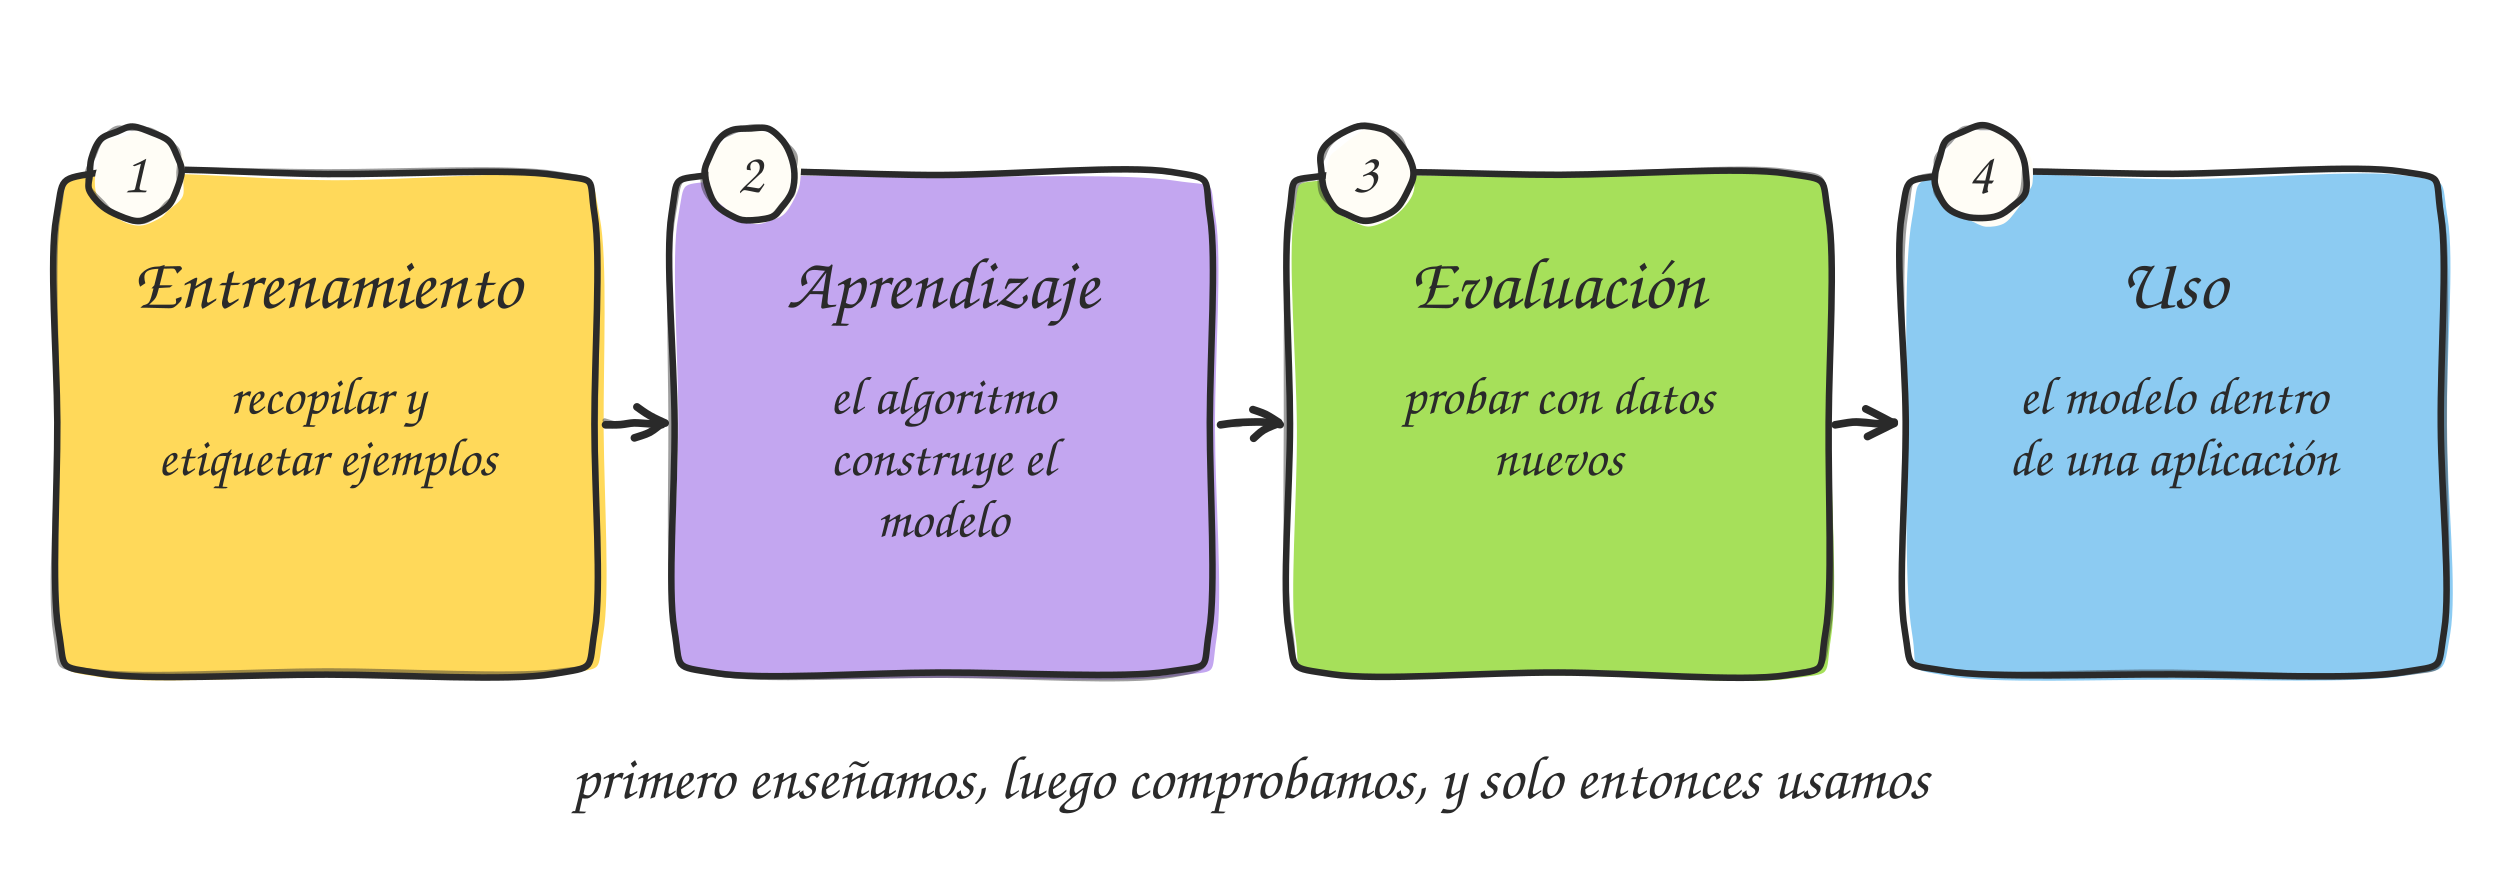
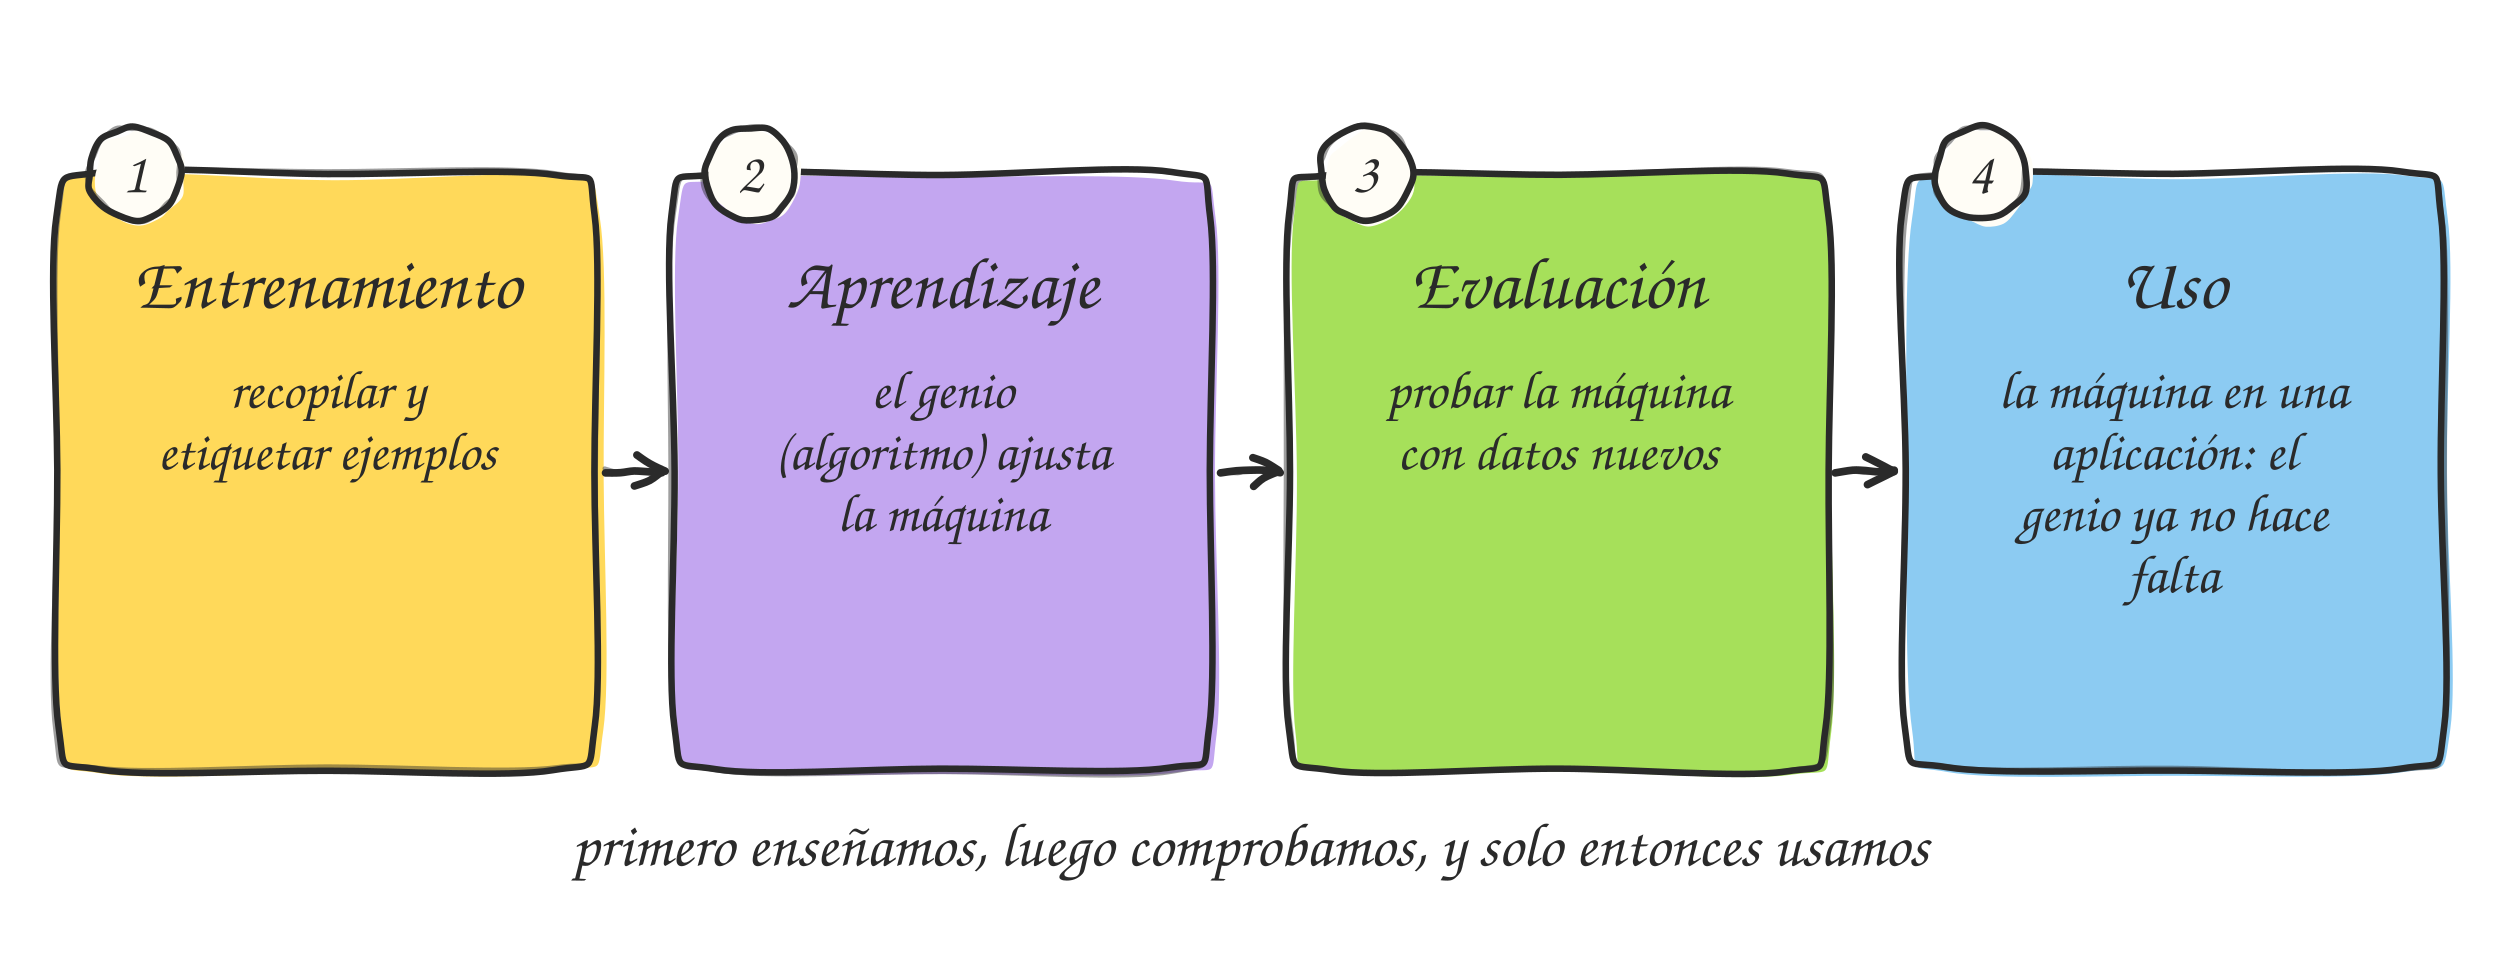
- <svg xmlns="http://www.w3.org/2000/svg" viewBox="0 0 1300 460" width="1300" height="460">
-   <path d="M54.8,90.9 C78.5,87.8 134.1,93.6 173.0,93.7 C212.0,93.9 265.6,88.6 288.7,91.8 C311.9,95.1 307.7,91.2 311.9,113.2 C316.1,135.2 313.7,187.7 313.9,223.8 C314.2,259.9 317.3,308.6 313.7,329.7 C310.0,350.8 315.5,346.8 291.9,350.5 C268.4,354.2 212.3,351.6 172.5,351.9 C132.6,352.2 76.3,355.9 52.9,352.2 C29.5,348.5 35.7,351.1 32.0,329.5 C28.4,307.9 31.1,258.9 31.0,222.6 C30.8,186.4 27.1,134.2 31.1,112.2 C35.1,90.3 31.2,94.0 54.8,90.9 Z" fill="#ffd95a" stroke="none" opacity="1.0" />
-   <path d="M52.9,89.5 C76.4,85.8 131.0,90.3 170.3,90.5 C209.6,90.8 265.5,87.4 288.6,91.0 C311.8,94.5 305.8,90.3 309.2,111.9 C312.6,133.5 309.1,184.6 309.1,220.5 C309.1,256.5 313.0,305.8 309.3,327.4 C305.7,349.1 310.6,346.6 287.4,350.5 C264.2,354.4 209.1,350.8 169.9,350.8 C130.8,350.7 75.5,354.1 52.2,350.2 C29.0,346.3 34.2,349.4 30.4,327.6 C26.7,305.8 29.9,255.3 29.8,219.5 C29.6,183.7 25.4,134.6 29.3,113.0 C33.1,91.3 29.4,93.3 52.9,89.5 Z" fill="none" stroke="#2a2a2a" stroke-width="3.4" stroke-linecap="round" stroke-linejoin="round" />
-   <path d="M52.4,89.8 C75.6,86.1 130.9,88.9 170.4,88.9 C209.9,88.9 266.1,86.0 289.3,90.0 C312.4,93.9 305.9,90.9 309.3,112.7 C312.8,134.4 310.0,184.5 310.0,220.7 C309.9,256.8 312.2,308.2 308.7,329.5 C305.3,350.9 312.4,345.6 289.3,348.8 C266.2,351.9 209.9,348.4 170.1,348.4 C130.3,348.5 74.1,352.2 50.5,349.0 C26.9,345.9 32.0,351.0 28.6,329.5 C25.1,308.1 29.6,256.6 30.0,220.2 C30.3,183.8 27.0,133.0 30.7,111.3 C34.5,89.5 29.1,93.6 52.4,89.8 Z" fill="none" stroke="#2a2a2a" stroke-width="1.9" stroke-linecap="round" opacity="0.45" />
+ <svg xmlns="http://www.w3.org/2000/svg" viewBox="0 0 1300 500" width="1300" height="500">
+   <path d="M54.8,90.9 C78.5,87.8 134.1,93.6 173.0,93.7 C212.0,93.9 265.6,88.6 288.7,91.8 C311.9,95.1 307.7,87.0 311.9,113.2 C316.1,139.4 313.7,204.4 313.9,248.8 C314.2,293.2 317.3,354.4 313.7,379.7 C310.0,405.0 315.5,396.8 291.9,400.5 C268.4,404.2 212.3,401.6 172.5,401.9 C132.6,402.2 76.3,405.9 52.9,402.2 C29.5,398.5 35.7,405.3 32.0,379.5 C28.4,353.7 31.1,292.2 31.0,247.6 C30.8,203.1 27.1,138.3 31.1,112.2 C35.1,86.1 31.2,94.0 54.8,90.9 Z" fill="#ffd95a" stroke="none" opacity="1.0" />
+   <path d="M52.9,89.5 C76.4,85.8 131.0,90.3 170.3,90.5 C209.6,90.8 265.5,87.4 288.6,91.0 C311.8,94.5 305.8,86.1 309.2,111.9 C312.6,137.6 309.1,201.3 309.1,245.5 C309.1,289.8 313.0,351.6 309.3,377.4 C305.7,403.3 310.6,396.6 287.4,400.5 C264.2,404.4 209.1,400.8 169.9,400.8 C130.8,400.7 75.5,404.1 52.2,400.2 C29.0,396.3 34.2,403.6 30.4,377.6 C26.7,351.6 29.9,288.6 29.8,244.5 C29.6,200.4 25.4,138.8 29.3,113.0 C33.1,87.1 29.4,93.3 52.9,89.5 Z" fill="none" stroke="#2a2a2a" stroke-width="3.4" stroke-linecap="round" stroke-linejoin="round" />
+   <path d="M52.4,89.8 C75.6,86.1 130.9,88.9 170.4,88.9 C209.9,88.9 266.1,86.0 289.3,90.0 C312.4,93.9 305.9,86.7 309.3,112.7 C312.8,138.6 310.0,201.2 310.0,245.7 C309.9,290.2 312.2,354.0 308.7,379.5 C305.3,405.0 312.4,395.6 289.3,398.8 C266.2,401.9 209.9,398.4 170.1,398.4 C130.3,398.5 74.1,402.2 50.5,399.0 C26.9,395.9 32.0,405.2 28.6,379.5 C25.1,353.9 29.6,289.9 30.0,245.2 C30.3,200.5 27.0,137.1 30.7,111.3 C34.5,85.4 29.1,93.6 52.4,89.8 Z" fill="none" stroke="#2a2a2a" stroke-width="1.9" stroke-linecap="round" opacity="0.45" />
  <path d="M95.4,93.9 C95.2,97.5 96.1,100.0 94.8,102.5 C93.5,105.1 89.5,107.6 87.6,109.4 C85.6,111.2 85.5,112.2 83.1,113.5 C80.6,114.8 76.4,117.2 73.0,117.3 C69.6,117.5 65.7,116.2 62.6,114.4 C59.5,112.6 56.5,108.9 54.4,106.6 C52.3,104.3 50.9,103.1 50.1,100.8 C49.3,98.4 49.2,95.0 49.4,92.3 C49.6,89.6 50.6,87.6 51.3,84.5 C52.0,81.5 51.2,76.3 53.5,74.0 C55.8,71.7 61.8,72.1 65.1,70.8 C68.4,69.6 70.3,66.9 73.4,66.6 C76.6,66.2 81.3,67.0 83.8,68.6 C86.3,70.1 86.6,73.8 88.5,75.9 C90.5,78.0 94.3,78.0 95.5,81.0 C96.6,84.0 95.5,90.3 95.4,93.9 Z" fill="#fffdf6" stroke="none" opacity="1.0" />
  <path d="M94.5,89.0 C94.5,92.1 92.9,95.9 91.8,98.9 C90.6,101.9 89.7,104.7 87.5,107.0 C85.3,109.3 81.3,111.6 78.5,112.9 C75.6,114.2 73.8,115.2 70.6,114.9 C67.4,114.6 62.4,112.4 59.3,111.0 C56.2,109.5 54.1,108.2 51.9,106.1 C49.8,104.1 47.2,101.1 46.3,98.6 C45.5,96.1 46.5,93.6 46.7,90.9 C46.9,88.2 46.7,85.2 47.6,82.2 C48.5,79.1 50.1,74.8 52.3,72.5 C54.5,70.3 58.0,69.6 60.8,68.5 C63.6,67.4 65.9,65.7 68.9,65.8 C72.0,65.9 76.1,67.8 79.2,69.0 C82.3,70.2 85.6,71.4 87.6,73.2 C89.7,75.1 90.6,77.6 91.7,80.2 C92.8,82.9 94.5,85.9 94.5,89.0 Z" fill="none" stroke="#2a2a2a" stroke-width="3.4" stroke-linecap="round" stroke-linejoin="round" />
  <path d="M92.6,89.6 C92.5,93.1 93.4,97.5 92.3,100.2 C91.2,102.9 88.4,103.7 86.2,105.9 C84.0,108.2 81.5,112.0 79.0,113.6 C76.6,115.2 74.7,115.9 71.6,115.6 C68.5,115.4 63.4,113.7 60.4,112.0 C57.4,110.2 56.0,107.7 53.7,105.3 C51.4,102.9 48.0,100.0 46.6,97.4 C45.2,94.7 44.7,92.2 45.1,89.5 C45.5,86.8 47.8,83.9 49.1,81.2 C50.3,78.5 50.8,75.8 52.6,73.3 C54.5,70.9 57.6,67.5 60.2,66.5 C62.8,65.5 65.2,67.0 68.3,67.2 C71.3,67.3 75.0,66.2 78.4,67.4 C81.9,68.6 86.5,72.4 89.0,74.4 C91.4,76.5 92.6,77.1 93.2,79.6 C93.8,82.1 92.8,86.2 92.6,89.6 Z" fill="none" stroke="#2a2a2a" stroke-width="1.9" stroke-linecap="round" opacity="0.45" />
  <text x="70" y="100" font-family="'Kalam', 'Patrick Hand', cursive" font-size="30" text-anchor="middle" fill="#2a2a2a" font-weight="normal">1</text>
  <text x="170" y="160" font-family="'Kalam', 'Patrick Hand', cursive" font-size="38" text-anchor="middle" fill="#2a2a2a" font-weight="normal">Entrenamiento</text>
-   <text x="170" y="215" font-family="'Patrick Hand', 'Comic Sans MS', cursive" font-size="28" text-anchor="middle" fill="#2a2a2a" font-weight="normal">recopilar y</text>
-   <text x="170" y="247" font-family="'Patrick Hand', 'Comic Sans MS', cursive" font-size="28" text-anchor="middle" fill="#2a2a2a" font-weight="normal">etiquetar ejemplos</text>
-   <path d="M314.9,220.9 C316.2,220.9 320.3,221.0 322.7,220.8 C325.2,220.6 327.2,220.0 329.8,219.9 C332.4,219.9 335.9,220.3 338.3,220.4 C340.7,220.6 343.2,220.7 344.2,220.8 " fill="none" stroke="#2a2a2a" stroke-width="4.0" stroke-linecap="round" stroke-linejoin="round" />
-   <path d="M314.4,218.6 C315.9,219.0 320.8,220.7 323.2,220.9 C325.6,221.1 326.6,220.2 328.9,220.0 C331.1,219.8 334.0,219.7 336.9,219.6 C339.7,219.4 344.3,219.2 345.8,219.1 " fill="none" stroke="#2a2a2a" stroke-width="2.2" stroke-linecap="round" opacity="0.45" />
-   <path d="M345.9,220.0 C344.6,219.4 340.3,217.5 337.9,216.1 C335.4,214.7 332.3,212.4 331.2,211.6 " fill="none" stroke="#2a2a2a" stroke-width="4.0" stroke-linecap="round" stroke-linejoin="round" />
-   <path d="M344.4,220.0 C343.3,220.8 340.3,223.5 337.9,224.8 C335.5,226.1 331.2,227.2 329.9,227.7 " fill="none" stroke="#2a2a2a" stroke-width="4.0" stroke-linecap="round" stroke-linejoin="round" />
-   <path d="M375.7,93.5 C398.8,90.0 452.1,91.8 491.3,91.9 C530.4,92.0 587.1,90.3 610.6,93.9 C634.0,97.5 628.6,91.9 632.1,113.4 C635.7,134.9 631.7,186.5 631.8,222.9 C631.9,259.2 636.0,309.9 632.7,331.4 C629.3,352.9 634.7,348.1 611.6,351.6 C588.6,355.1 533.5,352.5 494.3,352.5 C455.1,352.4 400.1,354.7 376.4,351.3 C352.7,347.8 355.9,353.4 351.9,331.6 C348.0,309.9 352.6,257.2 352.7,220.7 C352.8,184.3 348.8,134.3 352.6,113.1 C356.4,91.9 352.5,97.1 375.7,93.5 Z" fill="#c3a6f0" stroke="none" opacity="1.0" />
-   <path d="M371.9,90.6 C395.4,87.2 450.2,91.2 489.7,91.0 C529.2,90.8 585.7,85.7 609.0,89.4 C632.2,93.1 625.9,91.4 629.3,113.1 C632.6,134.8 629.2,183.9 629.1,219.7 C629.1,255.5 632.4,306.3 628.8,327.9 C625.2,349.4 631.1,345.6 607.8,349.2 C584.5,352.9 528.3,349.6 489.1,349.7 C449.8,349.8 395.5,353.8 372.4,350.0 C349.3,346.3 354.2,348.7 350.6,327.1 C347.0,305.5 351.0,256.3 350.8,220.4 C350.6,184.5 345.7,133.1 349.2,111.5 C352.7,89.9 348.5,94.0 371.9,90.6 Z" fill="none" stroke="#2a2a2a" stroke-width="3.4" stroke-linecap="round" stroke-linejoin="round" />
-   <path d="M373.0,89.7 C396.2,86.1 450.5,90.8 489.5,90.8 C528.6,90.8 584.1,86.2 607.4,89.7 C630.7,93.1 625.9,89.9 629.5,111.6 C633.1,133.4 629.2,184.6 629.0,220.4 C628.9,256.2 632.1,304.5 628.8,326.3 C625.5,348.2 632.1,347.3 609.1,351.5 C586.1,355.7 530.2,351.7 490.8,351.6 C451.4,351.4 396.0,354.9 372.7,350.7 C349.4,346.5 355.0,348.3 350.9,326.4 C346.9,304.5 348.6,254.8 348.5,219.1 C348.4,183.4 346.4,133.7 350.4,112.1 C354.5,90.5 349.9,93.2 373.0,89.7 Z" fill="none" stroke="#2a2a2a" stroke-width="1.9" stroke-linecap="round" opacity="0.45" />
+   <text x="170" y="212" font-family="'Patrick Hand', 'Comic Sans MS', cursive" font-size="28" text-anchor="middle" fill="#2a2a2a" font-weight="normal">recopilar y</text>
+   <text x="170" y="244" font-family="'Patrick Hand', 'Comic Sans MS', cursive" font-size="28" text-anchor="middle" fill="#2a2a2a" font-weight="normal">etiquetar ejemplos</text>
+   <path d="M314.9,245.9 C316.2,245.9 320.3,246.0 322.7,245.8 C325.2,245.6 327.2,245.0 329.8,244.9 C332.4,244.9 335.9,245.3 338.3,245.4 C340.7,245.6 343.2,245.7 344.2,245.8 " fill="none" stroke="#2a2a2a" stroke-width="4.0" stroke-linecap="round" stroke-linejoin="round" />
+   <path d="M314.4,243.6 C315.9,244.0 320.8,245.7 323.2,245.9 C325.6,246.1 326.6,245.2 328.9,245.0 C331.1,244.8 334.0,244.7 336.9,244.6 C339.7,244.4 344.3,244.2 345.8,244.1 " fill="none" stroke="#2a2a2a" stroke-width="2.2" stroke-linecap="round" opacity="0.45" />
+   <path d="M345.9,245.0 C344.6,244.4 340.3,242.5 337.9,241.1 C335.4,239.7 332.3,237.4 331.2,236.6 " fill="none" stroke="#2a2a2a" stroke-width="4.0" stroke-linecap="round" stroke-linejoin="round" />
+   <path d="M344.4,245.0 C343.3,245.8 340.3,248.5 337.9,249.8 C335.5,251.1 331.2,252.2 329.9,252.7 " fill="none" stroke="#2a2a2a" stroke-width="4.0" stroke-linecap="round" stroke-linejoin="round" />
+   <path d="M375.7,93.5 C398.8,90.0 452.1,91.8 491.3,91.9 C530.4,92.0 587.1,90.3 610.6,93.9 C634.0,97.5 628.6,87.8 632.1,113.4 C635.7,139.1 631.7,203.2 631.8,247.9 C631.9,292.5 636.0,355.8 632.7,381.4 C629.3,407.0 634.7,398.1 611.6,401.6 C588.6,405.1 533.5,402.5 494.3,402.5 C455.1,402.4 400.1,404.7 376.4,401.3 C352.7,397.8 355.9,407.5 351.9,381.6 C348.0,355.7 352.6,290.5 352.7,245.7 C352.8,201.0 348.8,138.5 352.6,113.1 C356.4,87.8 352.5,97.1 375.7,93.5 Z" fill="#c3a6f0" stroke="none" opacity="1.0" />
+   <path d="M371.9,90.6 C395.4,87.2 450.2,91.2 489.7,91.0 C529.2,90.8 585.7,85.7 609.0,89.4 C632.2,93.1 625.9,87.2 629.3,113.1 C632.6,139.0 629.2,200.6 629.1,244.7 C629.1,288.9 632.4,352.1 628.8,377.9 C625.2,403.6 631.1,395.6 607.8,399.2 C584.5,402.9 528.3,399.6 489.1,399.7 C449.8,399.8 395.5,403.8 372.4,400.0 C349.3,396.3 354.2,402.8 350.6,377.1 C347.0,351.3 351.0,289.7 350.8,245.4 C350.6,201.1 345.7,137.3 349.2,111.5 C352.7,85.7 348.5,94.0 371.9,90.6 Z" fill="none" stroke="#2a2a2a" stroke-width="3.4" stroke-linecap="round" stroke-linejoin="round" />
+   <path d="M373.0,89.7 C396.2,86.1 450.5,90.8 489.5,90.8 C528.6,90.8 584.1,86.2 607.4,89.7 C630.7,93.1 625.9,85.7 629.5,111.6 C633.1,137.6 629.2,201.3 629.0,245.4 C628.9,289.5 632.1,350.3 628.8,376.3 C625.5,402.4 632.1,397.3 609.1,401.5 C586.1,405.7 530.2,401.7 490.8,401.6 C451.4,401.4 396.0,404.9 372.7,400.7 C349.4,396.5 355.0,402.5 350.9,376.4 C346.9,350.3 348.6,288.1 348.5,244.1 C348.4,200.0 346.4,137.8 350.4,112.1 C354.5,86.3 349.9,93.2 373.0,89.7 Z" fill="none" stroke="#2a2a2a" stroke-width="1.9" stroke-linecap="round" opacity="0.45" />
  <path d="M416.3,91.8 C416.1,94.6 416.0,96.8 414.6,100.0 C413.3,103.1 410.7,108.3 408.4,110.7 C406.1,113.2 403.6,113.6 400.9,114.6 C398.3,115.6 395.7,116.8 392.7,116.5 C389.6,116.2 385.3,114.4 382.5,113.0 C379.8,111.5 378.5,109.6 376.4,107.6 C374.2,105.6 371.1,103.8 369.7,101.0 C368.4,98.2 368.3,93.7 368.3,90.8 C368.3,87.9 368.9,86.0 369.9,83.4 C371.0,80.7 372.8,77.1 374.8,74.9 C376.9,72.7 379.2,71.4 382.1,70.2 C385.1,69.0 389.5,67.7 392.7,67.8 C395.9,67.9 398.2,69.5 401.2,70.9 C404.1,72.4 408.1,74.4 410.5,76.5 C413.0,78.6 415.0,80.9 416.0,83.4 C416.9,86.0 416.5,89.1 416.3,91.8 Z" fill="#fffdf6" stroke="none" opacity="1.0" />
  <path d="M413.1,90.2 C413.2,93.2 413.0,96.6 411.9,99.5 C410.8,102.5 408.3,105.7 406.4,107.9 C404.6,110.1 403.9,111.9 400.9,113.0 C397.8,114.1 391.5,114.7 388.1,114.6 C384.8,114.5 383.4,113.7 380.8,112.4 C378.2,111.1 374.7,109.1 372.7,106.9 C370.6,104.7 369.6,102.1 368.6,99.2 C367.5,96.3 366.5,92.2 366.5,89.4 C366.5,86.6 367.4,85.2 368.6,82.4 C369.8,79.6 371.7,75.1 373.6,72.7 C375.6,70.2 377.7,68.7 380.5,67.7 C383.3,66.7 387.3,66.9 390.5,66.8 C393.7,66.6 396.9,65.9 399.7,67.0 C402.4,68.1 405.2,71.0 407.2,73.4 C409.1,75.8 410.3,78.5 411.3,81.3 C412.3,84.1 413.0,87.2 413.1,90.2 Z" fill="none" stroke="#2a2a2a" stroke-width="3.4" stroke-linecap="round" stroke-linejoin="round" />
  <path d="M413.0,90.3 C412.8,93.6 413.5,98.1 412.6,100.6 C411.7,103.1 409.5,103.2 407.5,105.2 C405.5,107.2 403.4,111.1 400.5,112.6 C397.7,114.1 393.3,114.1 390.3,114.3 C387.3,114.4 385.6,114.7 382.4,113.3 C379.2,111.9 374.0,108.4 371.2,105.9 C368.5,103.3 366.9,101.0 365.9,98.1 C365.0,95.3 365.0,92.0 365.5,89.0 C366.1,86.0 368.1,82.6 369.2,80.1 C370.2,77.5 370.1,75.4 372.0,73.6 C373.8,71.8 377.1,70.7 380.2,69.3 C383.2,68.0 387.2,66.0 390.3,65.6 C393.3,65.2 395.6,65.7 398.4,67.0 C401.2,68.3 404.6,71.1 407.1,73.4 C409.7,75.6 412.7,77.8 413.7,80.6 C414.7,83.4 413.1,87.0 413.0,90.3 Z" fill="none" stroke="#2a2a2a" stroke-width="1.9" stroke-linecap="round" opacity="0.45" />
  <text x="390" y="100" font-family="'Kalam', 'Patrick Hand', cursive" font-size="30" text-anchor="middle" fill="#2a2a2a" font-weight="normal">2</text>
  <text x="490" y="160" font-family="'Kalam', 'Patrick Hand', cursive" font-size="38" text-anchor="middle" fill="#2a2a2a" font-weight="normal">Aprendizaje</text>
-   <text x="490" y="215" font-family="'Patrick Hand', 'Comic Sans MS', cursive" font-size="28" text-anchor="middle" fill="#2a2a2a" font-weight="normal">el algoritmo</text>
-   <text x="490" y="247" font-family="'Patrick Hand', 'Comic Sans MS', cursive" font-size="28" text-anchor="middle" fill="#2a2a2a" font-weight="normal">construye el</text>
-   <text x="490" y="279" font-family="'Patrick Hand', 'Comic Sans MS', cursive" font-size="28" text-anchor="middle" fill="#2a2a2a" font-weight="normal">modelo</text>
-   <path d="M634.7,220.9 C636.1,220.7 640.5,220.0 643.0,219.8 C645.4,219.6 647.3,219.6 649.6,219.5 C652.0,219.5 654.4,219.3 657.1,219.5 C659.8,219.7 664.3,220.6 665.7,220.8 " fill="none" stroke="#2a2a2a" stroke-width="4.0" stroke-linecap="round" stroke-linejoin="round" />
-   <path d="M634.5,220.2 C635.9,220.3 641.0,221.2 643.4,221.1 C645.8,221.0 646.7,219.7 648.8,219.4 C651.0,219.2 653.5,219.7 656.3,219.8 C659.0,219.9 663.7,220.0 665.2,220.1 " fill="none" stroke="#2a2a2a" stroke-width="2.2" stroke-linecap="round" opacity="0.45" />
-   <path d="M664.9,219.6 C663.8,218.9 660.4,216.6 658.2,215.5 C655.9,214.4 652.6,213.4 651.5,213.0 " fill="none" stroke="#2a2a2a" stroke-width="4.0" stroke-linecap="round" stroke-linejoin="round" />
-   <path d="M664.7,220.2 C663.4,220.8 659.2,222.3 657.1,223.6 C654.9,224.9 652.8,227.2 651.9,227.9 " fill="none" stroke="#2a2a2a" stroke-width="4.0" stroke-linecap="round" stroke-linejoin="round" />
-   <path d="M694.1,92.9 C717.4,89.4 773.9,92.3 813.1,92.1 C852.2,91.8 906.0,87.5 929.0,91.2 C952.1,95.0 947.7,92.8 951.5,114.4 C955.4,136.0 951.8,184.6 951.9,220.7 C952.1,256.8 955.7,309.1 952.2,331.1 C948.7,353.2 954.3,349.6 931.1,352.9 C907.8,356.3 852.3,351.5 812.6,351.2 C772.9,350.9 715.8,354.6 692.7,351.2 C669.5,347.7 676.7,351.8 673.6,330.6 C670.6,309.3 674.5,259.9 674.4,223.7 C674.2,187.4 669.5,134.7 672.8,112.9 C676.1,91.1 670.7,96.4 694.1,92.9 Z" fill="#a6e05a" stroke="none" opacity="1.0" />
-   <path d="M691.3,91.0 C714.7,87.5 771.4,91.0 811.0,90.9 C850.6,90.7 905.6,86.6 928.9,90.2 C952.2,93.8 947.1,91.1 950.8,112.6 C954.5,134.2 951.1,183.6 950.9,219.6 C950.6,255.6 953.1,306.6 949.3,328.5 C945.6,350.5 951.6,347.7 928.4,351.2 C905.3,354.7 849.6,349.8 810.3,349.7 C771.0,349.6 716.1,354.2 692.7,350.6 C669.3,346.9 673.7,349.5 670.1,327.8 C666.4,306.1 670.8,256.4 670.8,220.4 C670.8,184.3 666.9,133.1 670.3,111.5 C673.7,90.0 667.8,94.4 691.3,91.0 Z" fill="none" stroke="#2a2a2a" stroke-width="3.4" stroke-linecap="round" stroke-linejoin="round" />
-   <path d="M692.7,91.5 C715.8,87.8 771.1,91.4 810.4,90.9 C849.7,90.4 905.2,85.3 928.5,88.7 C951.9,92.0 946.9,88.9 950.6,111.0 C954.3,133.1 950.5,185.1 950.6,221.1 C950.7,257.0 955.0,304.9 951.3,326.5 C947.6,348.1 952.2,346.7 928.4,350.6 C904.7,354.5 848.4,349.9 808.8,349.8 C769.2,349.7 713.7,353.9 690.8,350.1 C667.9,346.2 674.9,348.7 671.2,326.9 C667.5,305.1 668.4,255.1 668.5,219.4 C668.6,183.8 667.6,134.3 671.6,113.0 C675.6,91.7 669.6,95.2 692.7,91.5 Z" fill="none" stroke="#2a2a2a" stroke-width="1.9" stroke-linecap="round" opacity="0.45" />
+   <text x="490" y="212" font-family="'Patrick Hand', 'Comic Sans MS', cursive" font-size="28" text-anchor="middle" fill="#2a2a2a" font-weight="normal">el genio</text>
+   <text x="490" y="244" font-family="'Patrick Hand', 'Comic Sans MS', cursive" font-size="28" text-anchor="middle" fill="#2a2a2a" font-weight="normal">(algoritmo) ajusta</text>
+   <text x="490" y="276" font-family="'Patrick Hand', 'Comic Sans MS', cursive" font-size="28" text-anchor="middle" fill="#2a2a2a" font-weight="normal">la máquina</text>
+   <path d="M634.7,245.9 C636.1,245.7 640.5,245.0 643.0,244.8 C645.4,244.6 647.3,244.6 649.6,244.5 C652.0,244.5 654.4,244.3 657.1,244.5 C659.8,244.7 664.3,245.6 665.7,245.8 " fill="none" stroke="#2a2a2a" stroke-width="4.0" stroke-linecap="round" stroke-linejoin="round" />
+   <path d="M634.5,245.2 C635.9,245.3 641.0,246.2 643.4,246.1 C645.8,246.0 646.7,244.7 648.8,244.4 C651.0,244.2 653.5,244.7 656.3,244.8 C659.0,244.9 663.7,245.0 665.2,245.1 " fill="none" stroke="#2a2a2a" stroke-width="2.2" stroke-linecap="round" opacity="0.45" />
+   <path d="M664.9,244.6 C663.8,243.9 660.4,241.6 658.2,240.5 C655.9,239.4 652.6,238.4 651.5,238.0 " fill="none" stroke="#2a2a2a" stroke-width="4.0" stroke-linecap="round" stroke-linejoin="round" />
+   <path d="M664.7,245.2 C663.4,245.8 659.2,247.3 657.1,248.6 C654.9,249.9 652.8,252.2 651.9,252.9 " fill="none" stroke="#2a2a2a" stroke-width="4.0" stroke-linecap="round" stroke-linejoin="round" />
+   <path d="M694.1,92.9 C717.4,89.4 773.9,92.3 813.1,92.1 C852.2,91.8 906.0,87.5 929.0,91.2 C952.1,95.0 947.7,88.6 951.5,114.4 C955.4,140.1 951.8,201.2 951.9,245.7 C952.1,290.1 955.7,354.9 952.2,381.1 C948.7,407.3 954.3,399.6 931.1,402.9 C907.8,406.3 852.3,401.5 812.6,401.2 C772.9,400.9 715.8,404.6 692.7,401.2 C669.5,397.7 676.7,406.0 673.6,380.6 C670.6,355.2 674.5,293.3 674.4,248.7 C674.2,204.0 669.5,138.9 672.8,112.9 C676.1,87.0 670.7,96.4 694.1,92.9 Z" fill="#a6e05a" stroke="none" opacity="1.0" />
+   <path d="M691.3,91.0 C714.7,87.5 771.4,91.0 811.0,90.9 C850.6,90.7 905.6,86.6 928.9,90.2 C952.2,93.8 947.1,86.9 950.8,112.6 C954.5,138.4 951.1,200.3 950.9,244.6 C950.6,288.9 953.1,352.4 949.3,378.5 C945.6,404.6 951.6,397.7 928.4,401.2 C905.3,404.7 849.6,399.8 810.3,399.7 C771.0,399.6 716.1,404.2 692.7,400.6 C669.3,396.9 673.7,403.6 670.1,377.8 C666.4,351.9 670.8,289.7 670.8,245.4 C670.8,201.0 666.9,137.3 670.3,111.5 C673.7,85.8 667.8,94.4 691.3,91.0 Z" fill="none" stroke="#2a2a2a" stroke-width="3.4" stroke-linecap="round" stroke-linejoin="round" />
+   <path d="M692.7,91.5 C715.8,87.8 771.1,91.4 810.4,90.9 C849.7,90.4 905.2,85.3 928.5,88.7 C951.9,92.0 946.9,84.8 950.6,111.0 C954.3,137.2 950.5,201.8 950.6,246.1 C950.7,290.3 955.0,350.7 951.3,376.5 C947.6,402.3 952.2,396.7 928.4,400.6 C904.7,404.5 848.4,399.9 808.8,399.8 C769.2,399.7 713.7,403.9 690.8,400.1 C667.9,396.2 674.9,402.8 671.2,376.9 C667.5,351.0 668.4,288.4 668.5,244.4 C668.6,200.4 667.6,138.5 671.6,113.0 C675.6,87.5 669.6,95.2 692.7,91.5 Z" fill="none" stroke="#2a2a2a" stroke-width="1.9" stroke-linecap="round" opacity="0.45" />
  <path d="M735.4,93.7 C735.6,96.9 735.6,98.8 734.5,101.3 C733.4,103.9 731.2,106.7 729.0,109.0 C726.8,111.2 724.1,113.3 721.1,114.8 C718.2,116.2 714.5,117.8 711.4,117.8 C708.2,117.7 705.0,115.6 702.5,114.4 C700.0,113.2 698.3,112.8 696.1,110.5 C694.0,108.3 690.6,103.9 689.4,100.9 C688.3,97.9 689.0,95.9 689.4,92.7 C689.7,89.6 690.3,84.5 691.4,81.9 C692.6,79.3 694.0,79.1 696.1,77.2 C698.3,75.3 701.8,72.4 704.5,70.6 C707.1,68.8 709.2,66.8 712.1,66.5 C715.1,66.1 719.0,66.8 722.1,68.5 C725.2,70.1 728.8,73.9 730.7,76.2 C732.6,78.4 732.7,79.2 733.5,82.1 C734.3,85.0 735.3,90.5 735.4,93.7 Z" fill="#fffdf6" stroke="none" opacity="1.0" />
  <path d="M735.0,90.4 C735.0,93.3 733.7,95.8 732.3,98.7 C730.9,101.6 729.1,105.4 726.8,107.8 C724.5,110.2 721.3,111.8 718.3,112.9 C715.4,114.1 712.1,115.1 709.0,114.8 C706.0,114.5 702.4,112.4 699.9,111.3 C697.3,110.1 695.8,109.9 693.9,107.8 C692.1,105.7 689.8,101.8 688.7,98.7 C687.6,95.7 687.5,92.6 687.2,89.4 C686.9,86.2 686.1,82.6 686.9,79.8 C687.8,77.0 689.6,74.9 692.3,72.8 C694.9,70.6 699.8,68.1 702.7,66.9 C705.6,65.7 706.9,65.4 709.8,65.5 C712.7,65.7 717.4,66.5 720.1,67.7 C722.9,69.0 724.4,70.7 726.5,73.0 C728.6,75.3 731.2,78.7 732.6,81.6 C734.0,84.5 735.1,87.6 735.0,90.4 Z" fill="none" stroke="#2a2a2a" stroke-width="3.4" stroke-linecap="round" stroke-linejoin="round" />
  <path d="M735.4,91.4 C735.2,94.3 732.7,97.6 731.2,100.2 C729.8,102.8 728.7,104.9 726.6,107.0 C724.6,109.2 721.9,111.7 719.0,112.9 C716.1,114.1 711.9,114.1 709.1,114.1 C706.3,114.1 704.8,113.9 702.2,112.8 C699.7,111.7 696.3,109.8 693.7,107.7 C691.1,105.6 688.0,103.5 686.8,100.2 C685.6,96.9 686.1,91.0 686.3,87.9 C686.5,84.9 687.2,84.4 688.2,82.1 C689.1,79.9 689.8,76.9 692.1,74.5 C694.4,72.0 699.0,69.0 701.8,67.3 C704.7,65.7 706.5,64.6 709.4,64.5 C712.3,64.4 716.3,65.6 719.4,66.8 C722.5,68.0 726.0,68.9 728.2,71.7 C730.4,74.4 731.3,79.9 732.6,83.1 C733.8,86.4 735.6,88.6 735.4,91.4 Z" fill="none" stroke="#2a2a2a" stroke-width="1.9" stroke-linecap="round" opacity="0.45" />
  <text x="710" y="100" font-family="'Kalam', 'Patrick Hand', cursive" font-size="30" text-anchor="middle" fill="#2a2a2a" font-weight="normal">3</text>
  <text x="810" y="160" font-family="'Kalam', 'Patrick Hand', cursive" font-size="38" text-anchor="middle" fill="#2a2a2a" font-weight="normal">Evaluación</text>
-   <text x="810" y="215" font-family="'Patrick Hand', 'Comic Sans MS', cursive" font-size="28" text-anchor="middle" fill="#2a2a2a" font-weight="normal">probar con datos</text>
-   <text x="810" y="247" font-family="'Patrick Hand', 'Comic Sans MS', cursive" font-size="28" text-anchor="middle" fill="#2a2a2a" font-weight="normal">nuevos</text>
-   <path d="M954.3,220.9 C955.8,220.7 960.8,219.7 963.4,219.5 C966.1,219.3 967.9,219.6 970.2,219.7 C972.5,219.9 974.8,220.4 977.3,220.3 C979.8,220.3 983.7,219.7 985.0,219.5 " fill="none" stroke="#2a2a2a" stroke-width="4.0" stroke-linecap="round" stroke-linejoin="round" />
-   <path d="M955.4,220.2 C956.7,220.2 961.0,220.1 963.4,220.2 C965.7,220.3 967.0,220.7 969.3,220.9 C971.6,221.0 974.7,220.9 977.2,221.0 C979.6,221.0 982.8,221.1 983.9,221.1 " fill="none" stroke="#2a2a2a" stroke-width="2.2" stroke-linecap="round" opacity="0.45" />
-   <path d="M985.0,220.2 C983.9,219.7 981.2,218.2 978.7,216.9 C976.3,215.6 971.6,213.3 970.2,212.6 " fill="none" stroke="#2a2a2a" stroke-width="4.0" stroke-linecap="round" stroke-linejoin="round" />
-   <path d="M984.0,220.6 C983.1,221.0 980.9,222.1 978.8,223.2 C976.6,224.3 972.4,226.3 971.1,227.0 " fill="none" stroke="#2a2a2a" stroke-width="4.0" stroke-linecap="round" stroke-linejoin="round" />
-   <path d="M1015.6,91.3 C1038.5,87.8 1092.5,93.2 1131.7,93.2 C1170.8,93.2 1227.2,87.9 1250.7,91.3 C1274.3,94.7 1269.2,92.0 1272.8,113.6 C1276.4,135.2 1272.1,184.8 1272.3,220.8 C1272.5,256.8 1277.9,307.9 1274.1,329.7 C1270.2,351.5 1273.3,347.5 1249.4,351.5 C1225.5,355.4 1170.2,353.4 1130.7,353.4 C1091.3,353.4 1035.7,355.6 1013.0,351.5 C990.2,347.4 997.8,350.2 994.2,328.9 C990.6,307.6 991.4,259.5 991.4,223.7 C991.4,187.9 990.2,136.1 994.2,114.1 C998.3,92.0 992.7,94.8 1015.6,91.3 Z" fill="#8ccbf2" stroke="none" opacity="1.0" />
-   <path d="M1012.9,90.8 C1036.5,87.2 1090.8,90.6 1130.1,90.4 C1169.4,90.1 1225.5,85.5 1248.7,89.2 C1271.9,92.8 1265.9,90.2 1269.3,112.2 C1272.8,134.2 1268.9,185.2 1269.2,221.1 C1269.4,257.0 1274.5,306.1 1271.0,327.6 C1267.5,349.0 1271.7,345.8 1248.3,349.7 C1224.9,353.5 1169.8,350.8 1130.5,350.7 C1091.3,350.5 1036.2,352.8 1012.8,349.0 C989.4,345.1 994.0,349.0 990.4,327.3 C986.7,305.6 991.2,254.8 991.0,218.9 C990.7,183.0 985.2,133.3 988.9,112.0 C992.5,90.6 989.4,94.4 1012.9,90.8 Z" fill="none" stroke="#2a2a2a" stroke-width="3.4" stroke-linecap="round" stroke-linejoin="round" />
-   <path d="M1012.6,89.5 C1035.6,85.9 1089.8,90.6 1129.3,90.6 C1168.7,90.6 1225.9,85.7 1249.4,89.4 C1272.9,93.2 1266.5,91.1 1270.2,112.9 C1273.8,134.8 1271.3,184.6 1271.5,220.7 C1271.6,256.7 1274.7,307.5 1271.0,329.2 C1267.3,350.8 1273.2,347.2 1249.5,350.5 C1225.9,353.8 1168.6,349.4 1129.2,349.1 C1089.8,348.7 1036.2,352.0 1013.2,348.5 C990.1,345.0 994.5,349.6 990.7,328.3 C986.9,306.9 990.2,256.6 990.3,220.6 C990.4,184.6 987.5,134.1 991.2,112.3 C995.0,90.4 989.6,93.1 1012.6,89.5 Z" fill="none" stroke="#2a2a2a" stroke-width="1.9" stroke-linecap="round" opacity="0.45" />
+   <text x="810" y="212" font-family="'Patrick Hand', 'Comic Sans MS', cursive" font-size="28" text-anchor="middle" fill="#2a2a2a" font-weight="normal">probar la máquina</text>
+   <text x="810" y="244" font-family="'Patrick Hand', 'Comic Sans MS', cursive" font-size="28" text-anchor="middle" fill="#2a2a2a" font-weight="normal">con datos nuevos</text>
+   <path d="M954.3,245.9 C955.8,245.7 960.8,244.7 963.4,244.5 C966.1,244.3 967.9,244.6 970.2,244.7 C972.5,244.9 974.8,245.4 977.3,245.3 C979.8,245.3 983.7,244.7 985.0,244.5 " fill="none" stroke="#2a2a2a" stroke-width="4.0" stroke-linecap="round" stroke-linejoin="round" />
+   <path d="M955.4,245.2 C956.7,245.2 961.0,245.1 963.4,245.2 C965.7,245.3 967.0,245.7 969.3,245.9 C971.6,246.0 974.7,245.9 977.2,246.0 C979.6,246.0 982.8,246.1 983.9,246.1 " fill="none" stroke="#2a2a2a" stroke-width="2.2" stroke-linecap="round" opacity="0.45" />
+   <path d="M985.0,245.2 C983.9,244.7 981.2,243.2 978.7,241.9 C976.3,240.6 971.6,238.3 970.2,237.6 " fill="none" stroke="#2a2a2a" stroke-width="4.0" stroke-linecap="round" stroke-linejoin="round" />
+   <path d="M984.0,245.6 C983.1,246.0 980.9,247.1 978.8,248.2 C976.6,249.3 972.4,251.3 971.1,252.0 " fill="none" stroke="#2a2a2a" stroke-width="4.0" stroke-linecap="round" stroke-linejoin="round" />
+   <path d="M1015.6,91.3 C1038.5,87.8 1092.5,93.2 1131.7,93.2 C1170.8,93.2 1227.2,87.9 1250.7,91.3 C1274.3,94.7 1269.2,87.8 1272.8,113.6 C1276.4,139.3 1272.1,201.5 1272.3,245.8 C1272.5,290.2 1277.9,353.8 1274.1,379.7 C1270.2,405.6 1273.3,397.5 1249.4,401.5 C1225.5,405.4 1170.2,403.4 1130.7,403.4 C1091.3,403.4 1035.7,405.6 1013.0,401.5 C990.2,397.4 997.8,404.4 994.2,378.9 C990.6,353.4 991.4,292.8 991.4,248.7 C991.4,204.6 990.2,140.3 994.2,114.1 C998.3,87.8 992.7,94.8 1015.6,91.3 Z" fill="#8ccbf2" stroke="none" opacity="1.0" />
+   <path d="M1012.9,90.8 C1036.5,87.2 1090.8,90.6 1130.1,90.4 C1169.4,90.1 1225.5,85.5 1248.7,89.2 C1271.9,92.8 1265.9,86.0 1269.3,112.2 C1272.8,138.3 1268.9,201.9 1269.2,246.1 C1269.4,290.4 1274.5,352.0 1271.0,377.6 C1267.5,403.2 1271.7,395.8 1248.3,399.7 C1224.9,403.5 1169.8,400.8 1130.5,400.7 C1091.3,400.5 1036.2,402.8 1012.8,399.0 C989.4,395.1 994.0,403.1 990.4,377.3 C986.7,351.5 991.2,288.1 991.0,243.9 C990.7,199.7 985.2,137.5 988.9,112.0 C992.5,86.4 989.4,94.4 1012.9,90.8 Z" fill="none" stroke="#2a2a2a" stroke-width="3.4" stroke-linecap="round" stroke-linejoin="round" />
+   <path d="M1012.6,89.5 C1035.6,85.9 1089.8,90.6 1129.3,90.6 C1168.7,90.6 1225.9,85.7 1249.4,89.4 C1272.9,93.2 1266.5,86.9 1270.2,112.9 C1273.8,139.0 1271.3,201.3 1271.5,245.7 C1271.6,290.0 1274.7,353.4 1271.0,379.2 C1267.3,405.0 1273.2,397.2 1249.5,400.5 C1225.9,403.8 1168.6,399.4 1129.2,399.1 C1089.8,398.7 1036.2,402.0 1013.2,398.5 C990.1,395.0 994.5,403.7 990.7,378.3 C986.9,352.8 990.2,290.0 990.3,245.6 C990.4,201.3 987.5,138.3 991.2,112.3 C995.0,86.2 989.6,93.1 1012.6,89.5 Z" fill="none" stroke="#2a2a2a" stroke-width="1.9" stroke-linecap="round" opacity="0.45" />
  <path d="M1057.0,94.2 C1056.8,97.3 1055.9,97.6 1054.5,100.2 C1053.1,102.8 1050.5,107.0 1048.4,109.6 C1046.3,112.3 1044.5,114.9 1041.9,116.3 C1039.3,117.6 1035.6,118.1 1032.7,117.9 C1029.8,117.6 1027.2,115.8 1024.5,114.6 C1021.8,113.4 1018.8,112.8 1016.3,110.8 C1013.9,108.8 1011.5,106.0 1009.9,102.8 C1008.3,99.5 1006.5,94.8 1006.8,91.4 C1007.0,88.0 1010.1,85.1 1011.5,82.1 C1013.0,79.2 1013.7,76.2 1015.6,73.9 C1017.4,71.6 1019.6,69.1 1022.7,68.2 C1025.7,67.3 1031.1,68.4 1033.9,68.3 C1036.7,68.2 1037.4,66.6 1039.7,67.8 C1042.1,68.9 1045.3,72.8 1048.0,75.1 C1050.6,77.4 1054.3,78.4 1055.8,81.5 C1057.4,84.7 1057.3,91.1 1057.0,94.2 Z" fill="#fffdf6" stroke="none" opacity="1.0" />
  <path d="M1053.4,89.3 C1053.7,92.6 1054.4,97.3 1053.2,100.4 C1052.0,103.4 1048.6,105.6 1046.2,107.5 C1043.9,109.5 1041.7,111.2 1039.1,112.1 C1036.5,113.1 1033.6,113.3 1030.7,113.4 C1027.8,113.4 1024.7,113.4 1021.7,112.5 C1018.7,111.7 1015.1,110.4 1012.7,108.1 C1010.3,105.9 1008.3,101.7 1007.2,99.0 C1006.1,96.2 1005.8,94.5 1006.1,91.6 C1006.3,88.7 1007.8,84.5 1008.8,81.4 C1009.7,78.3 1010.1,75.1 1012.0,73.0 C1013.9,70.9 1017.2,70.0 1020.2,68.7 C1023.2,67.4 1027.0,65.4 1029.9,65.1 C1032.9,64.9 1034.9,65.7 1037.7,67.0 C1040.5,68.3 1044.5,70.6 1046.8,72.9 C1049.1,75.2 1050.5,78.1 1051.6,80.9 C1052.7,83.6 1053.1,86.0 1053.4,89.3 Z" fill="none" stroke="#2a2a2a" stroke-width="3.4" stroke-linecap="round" stroke-linejoin="round" />
  <path d="M1052.3,89.2 C1052.2,92.1 1052.0,97.0 1051.1,99.9 C1050.2,102.8 1048.9,104.4 1046.7,106.5 C1044.6,108.6 1041.4,111.3 1038.4,112.5 C1035.3,113.8 1031.3,113.8 1028.7,113.9 C1026.0,113.9 1025.3,114.0 1022.7,112.9 C1020.1,111.8 1015.8,109.6 1013.0,107.5 C1010.3,105.4 1007.4,103.0 1006.4,100.3 C1005.4,97.6 1007.0,94.5 1007.1,91.5 C1007.1,88.4 1005.7,84.8 1006.8,81.8 C1008.0,78.9 1011.8,76.3 1014.1,73.8 C1016.4,71.3 1018.1,67.9 1020.7,66.7 C1023.3,65.6 1027.0,66.7 1029.9,66.8 C1032.8,66.9 1035.6,66.5 1038.3,67.3 C1041.0,68.0 1043.8,69.0 1046.0,71.5 C1048.3,74.1 1051.0,79.6 1052.0,82.5 C1053.1,85.5 1052.5,86.3 1052.3,89.2 Z" fill="none" stroke="#2a2a2a" stroke-width="1.9" stroke-linecap="round" opacity="0.45" />
  <text x="1030" y="100" font-family="'Kalam', 'Patrick Hand', cursive" font-size="30" text-anchor="middle" fill="#2a2a2a" font-weight="normal">4</text>
  <text x="1130" y="160" font-family="'Kalam', 'Patrick Hand', cursive" font-size="38" text-anchor="middle" fill="#2a2a2a" font-weight="normal">Uso</text>
-   <text x="1130" y="215" font-family="'Patrick Hand', 'Comic Sans MS', cursive" font-size="28" text-anchor="middle" fill="#2a2a2a" font-weight="normal">el modelo dentro</text>
-   <text x="1130" y="247" font-family="'Patrick Hand', 'Comic Sans MS', cursive" font-size="28" text-anchor="middle" fill="#2a2a2a" font-weight="normal">de una aplicación</text>
-   <text x="650" y="415" font-family="'Caveat', 'Patrick Hand', cursive" font-size="32" text-anchor="middle" fill="#2a2a2a" font-weight="normal">primero enseñamos, luego comprobamos, y solo entonces usamos</text>
+   <text x="1130" y="212" font-family="'Patrick Hand', 'Comic Sans MS', cursive" font-size="28" text-anchor="middle" fill="#2a2a2a" font-weight="normal">la máquina en una</text>
+   <text x="1130" y="244" font-family="'Patrick Hand', 'Comic Sans MS', cursive" font-size="28" text-anchor="middle" fill="#2a2a2a" font-weight="normal">aplicación: el</text>
+   <text x="1130" y="276" font-family="'Patrick Hand', 'Comic Sans MS', cursive" font-size="28" text-anchor="middle" fill="#2a2a2a" font-weight="normal">genio ya no hace</text>
+   <text x="1130" y="308" font-family="'Patrick Hand', 'Comic Sans MS', cursive" font-size="28" text-anchor="middle" fill="#2a2a2a" font-weight="normal">falta</text>
+   <text x="650" y="450" font-family="'Caveat', 'Patrick Hand', cursive" font-size="32" text-anchor="middle" fill="#2a2a2a" font-weight="normal">primero enseñamos, luego comprobamos, y solo entonces usamos</text>
</svg>
